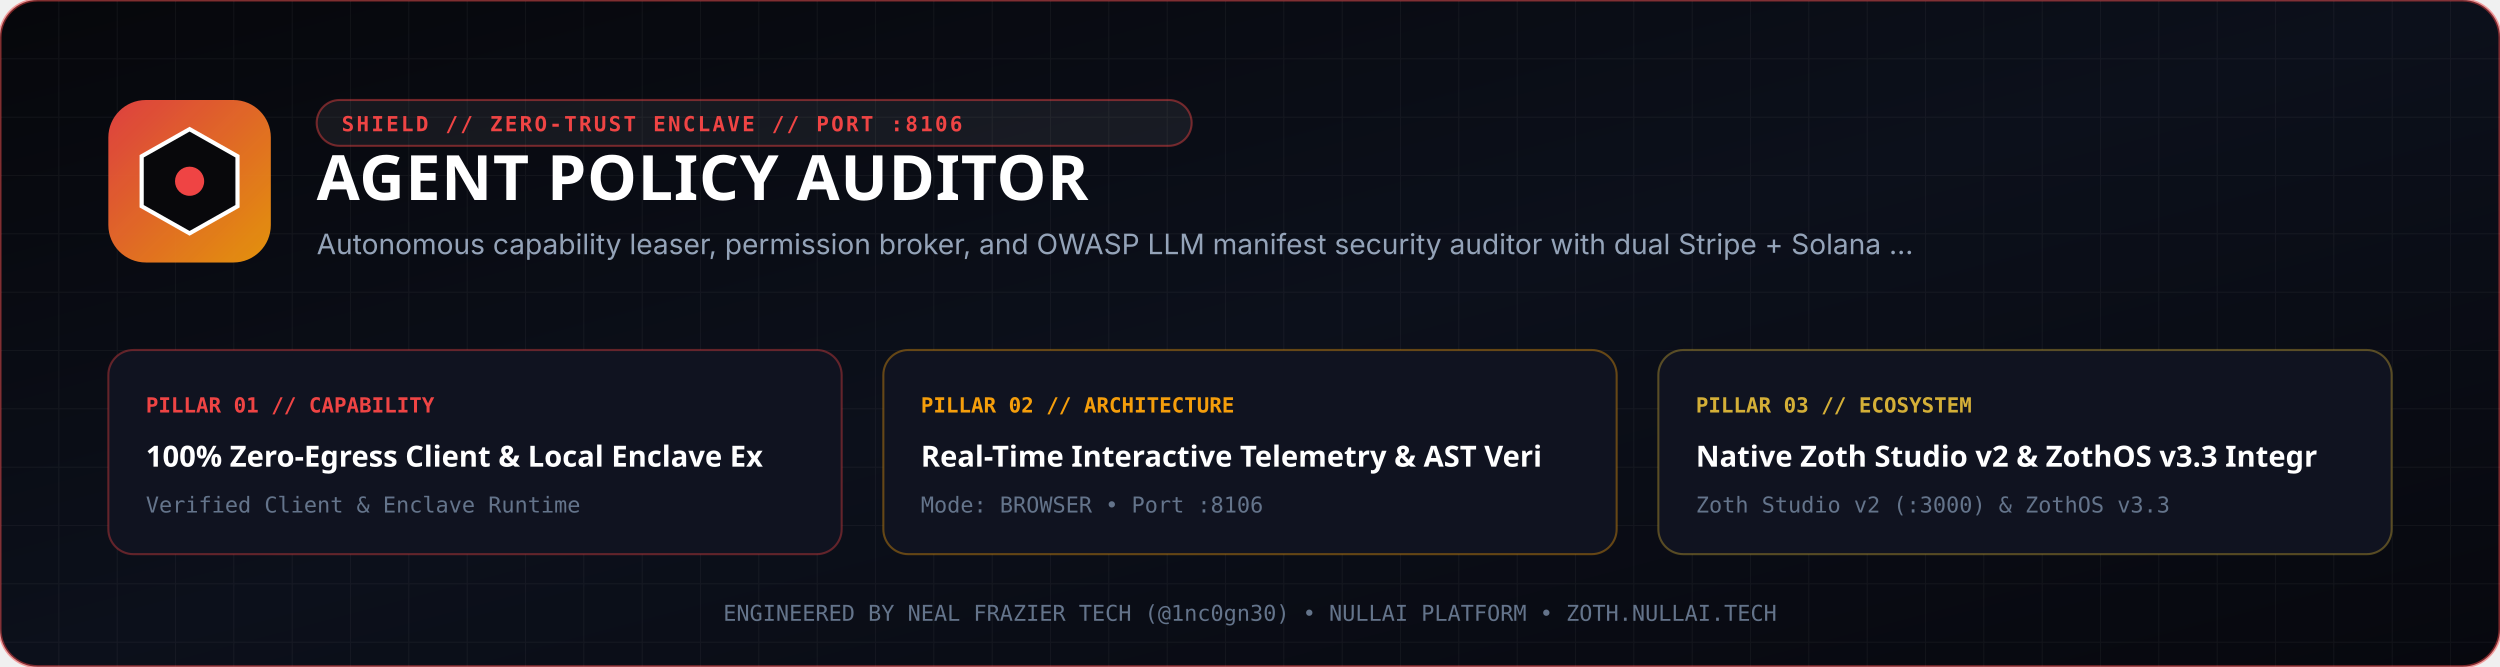
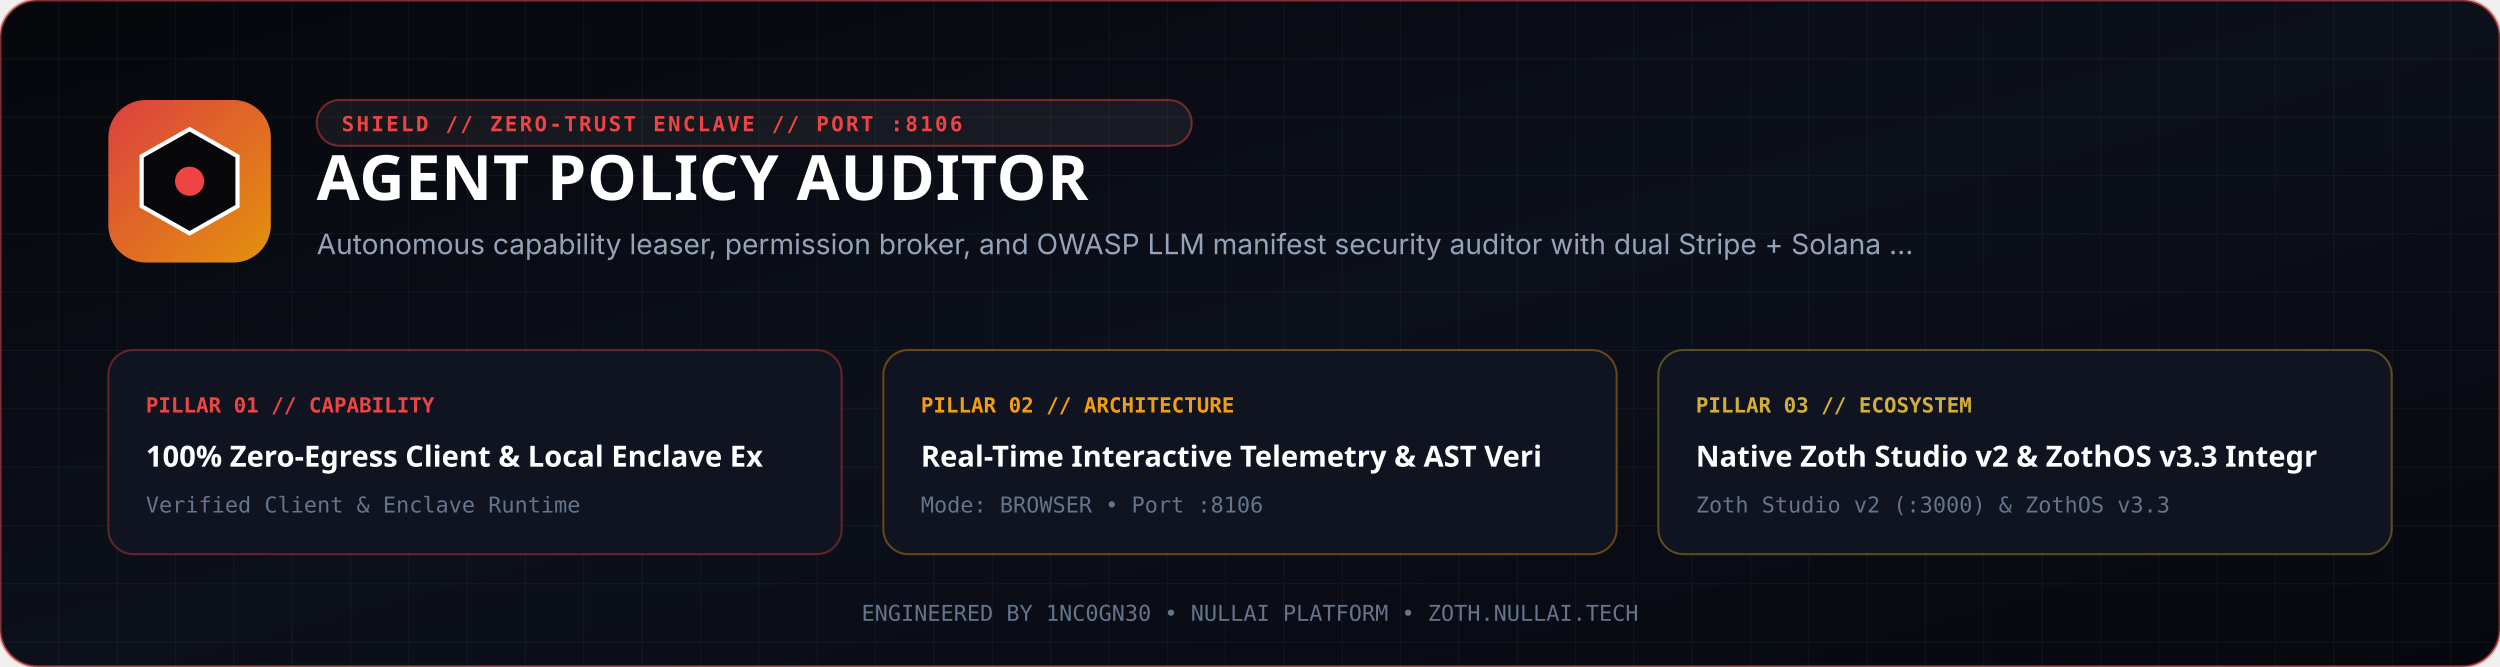
<svg xmlns="http://www.w3.org/2000/svg" viewBox="0 0 1200 320" width="100%" height="100%">
  <defs>
    <linearGradient id="bg" x1="0%" y1="0%" x2="100%" y2="100%">
      <stop offset="0%" stop-color="#06070B" />
      <stop offset="50%" stop-color="#0C101B" />
      <stop offset="100%" stop-color="#07080E" />
    </linearGradient>
    <linearGradient id="accent" x1="0%" y1="0%" x2="100%" y2="100%">
      <stop offset="0%" stop-color="#EF4444" />
      <stop offset="100%" stop-color="#F59E0B" />
    </linearGradient>
    <pattern id="grid" width="28" height="28" patternUnits="userSpaceOnUse">
      <path d="M 28 0 L 0 0 0 28" fill="none" stroke="rgba(255,255,255,0.04)" stroke-width="1" />
    </pattern>
  </defs>
  <rect width="1200" height="320" rx="18" fill="url(#bg)" stroke="#EF4444" stroke-opacity="0.5" stroke-width="1.5" />
  <rect width="1200" height="320" rx="18" fill="url(#grid)" />
  <g transform="translate(52, 48)">
    <rect width="78" height="78" rx="18" fill="url(#accent)" opacity="0.92" />
    <polygon points="39,14 62,27 62,51 39,64 16,51 16,27" fill="#08080B" stroke="#FFFFFF" stroke-width="2" />
    <circle cx="39" cy="39" r="7" fill="#EF4444" />
  </g>
  <g transform="translate(152, 62)">
    <rect x="0" y="-14" width="420" height="22" rx="11" fill="rgba(255,255,255,0.06)" stroke="#EF4444" stroke-opacity="0.45" />
    <text x="12" y="1" fill="#EF4444" font-family="JetBrains Mono, monospace" font-size="10" font-weight="700" letter-spacing="1.1">SHIELD // ZERO-TRUST ENCLAVE // PORT :8106</text>
    <text x="0" y="34" fill="#FFFFFF" font-family="Syne, Space Grotesk, sans-serif" font-size="30" font-weight="800" letter-spacing="0.4">AGENT POLICY AUDITOR</text>
    <text x="0" y="60" fill="#94A3B8" font-family="Inter, sans-serif" font-size="13.5">Autonomous capability leaser, permission broker, and OWASP LLM manifest security auditor with dual Stripe + Solana ...</text>
  </g>
  <g transform="translate(52, 168)">
    <rect x="0" y="0" width="352" height="98" rx="12" fill="#101320" stroke="#EF4444" stroke-opacity="0.38" />
    <text x="18" y="30" fill="#EF4444" font-family="JetBrains Mono, monospace" font-size="10" font-weight="700">PILLAR 01 // CAPABILITY</text>
    <text x="18" y="56" fill="#FFFFFF" font-family="Space Grotesk, sans-serif" font-size="14" font-weight="700">100% Zero-Egress Client &amp; Local Enclave Ex</text>
    <text x="18" y="78" fill="#64748B" font-family="JetBrains Mono, monospace" font-size="10.5">Verified Client &amp; Enclave Runtime</text>
    <rect x="372" y="0" width="352" height="98" rx="12" fill="#101320" stroke="#F59E0B" stroke-opacity="0.38" />
    <text x="390" y="30" fill="#F59E0B" font-family="JetBrains Mono, monospace" font-size="10" font-weight="700">PILLAR 02 // ARCHITECTURE</text>
    <text x="390" y="56" fill="#FFFFFF" font-family="Space Grotesk, sans-serif" font-size="14" font-weight="700">Real-Time Interactive Telemetry &amp; AST Veri</text>
    <text x="390" y="78" fill="#64748B" font-family="JetBrains Mono, monospace" font-size="10.5">Mode: BROWSER • Port :8106</text>
    <rect x="744" y="0" width="352" height="98" rx="12" fill="#101320" stroke="#D4AF37" stroke-opacity="0.38" />
    <text x="762" y="30" fill="#D4AF37" font-family="JetBrains Mono, monospace" font-size="10" font-weight="700">PILLAR 03 // ECOSYSTEM</text>
    <text x="762" y="56" fill="#FFFFFF" font-family="Space Grotesk, sans-serif" font-size="14" font-weight="700">Native Zoth Studio v2 &amp; ZothOS v3.3 Integr</text>
    <text x="762" y="78" fill="#64748B" font-family="JetBrains Mono, monospace" font-size="10.5">Zoth Studio v2 (:3000) &amp; ZothOS v3.3</text>
  </g>
  <text x="600" y="298" text-anchor="middle" fill="#64748B" font-family="JetBrains Mono, monospace" font-size="10.5">
-     ENGINEERED BY NEAL FRAZIER TECH (@1nc0gn30)  •  NULLAI PLATFORM  •  ZOTH.NULLAI.TECH
+     ENGINEERED BY 1NC0GN30  •  NULLAI PLATFORM  •  ZOTH.NULLAI.TECH
  </text>
</svg>
